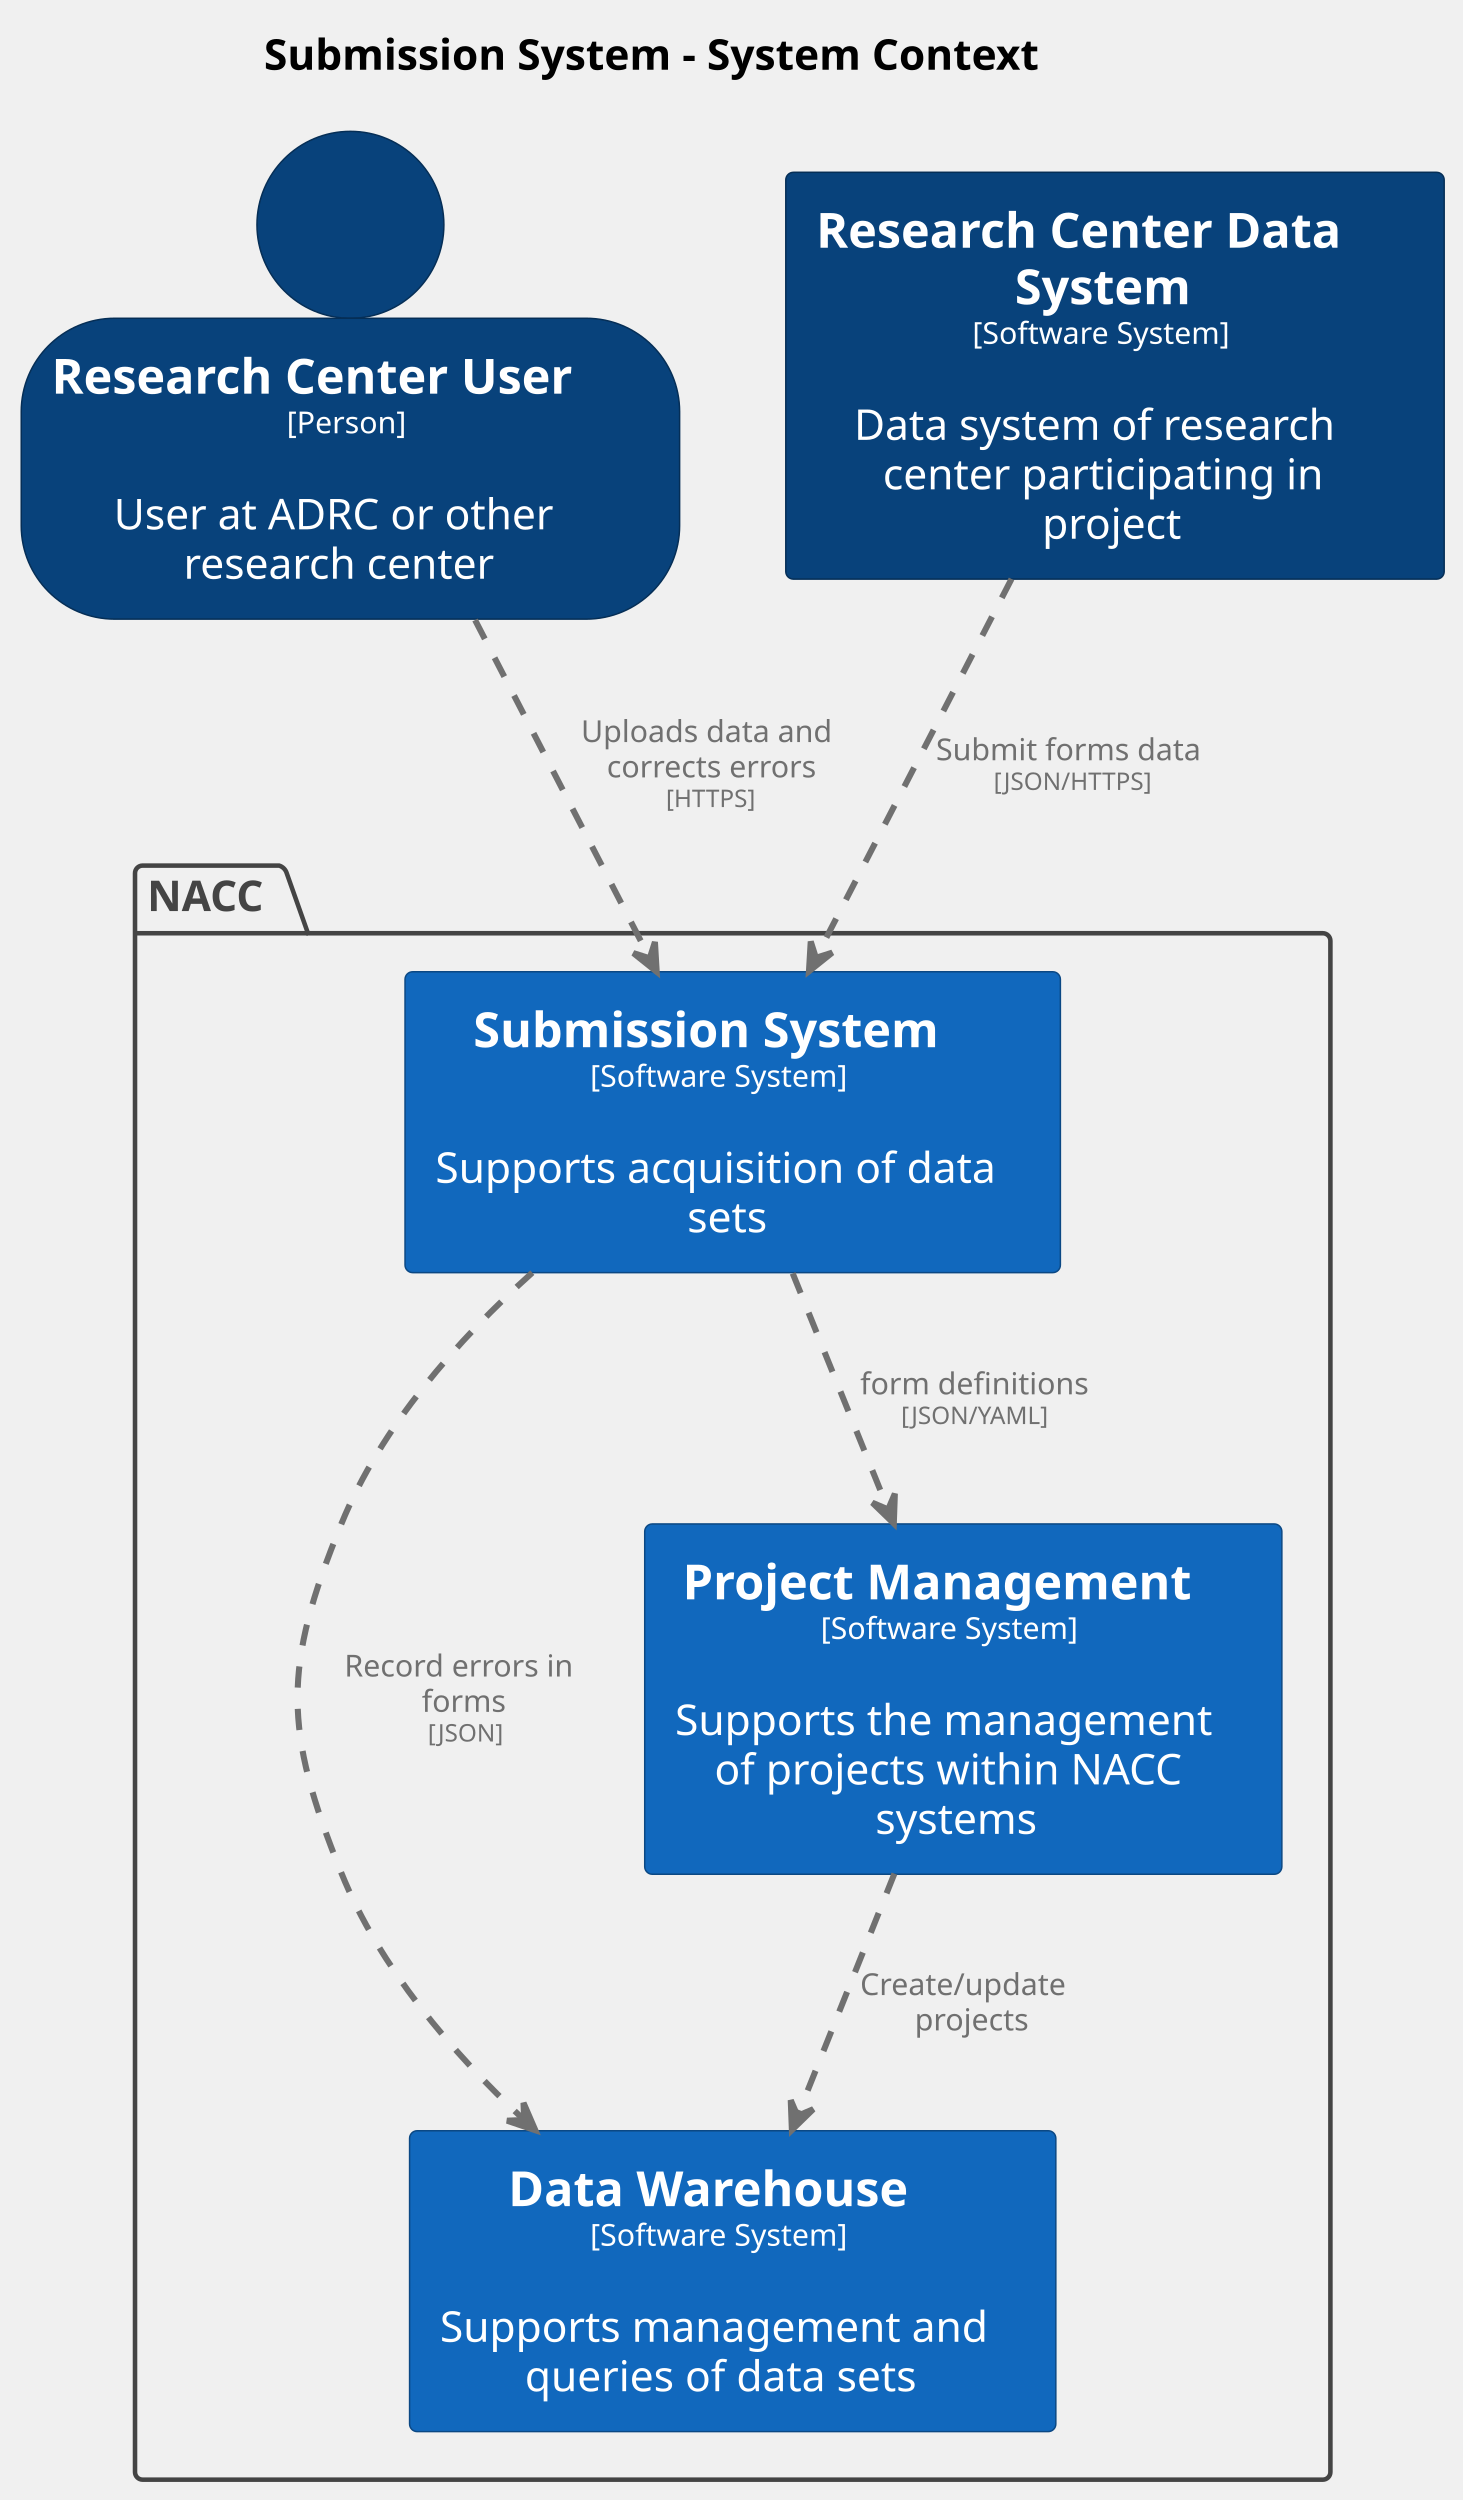
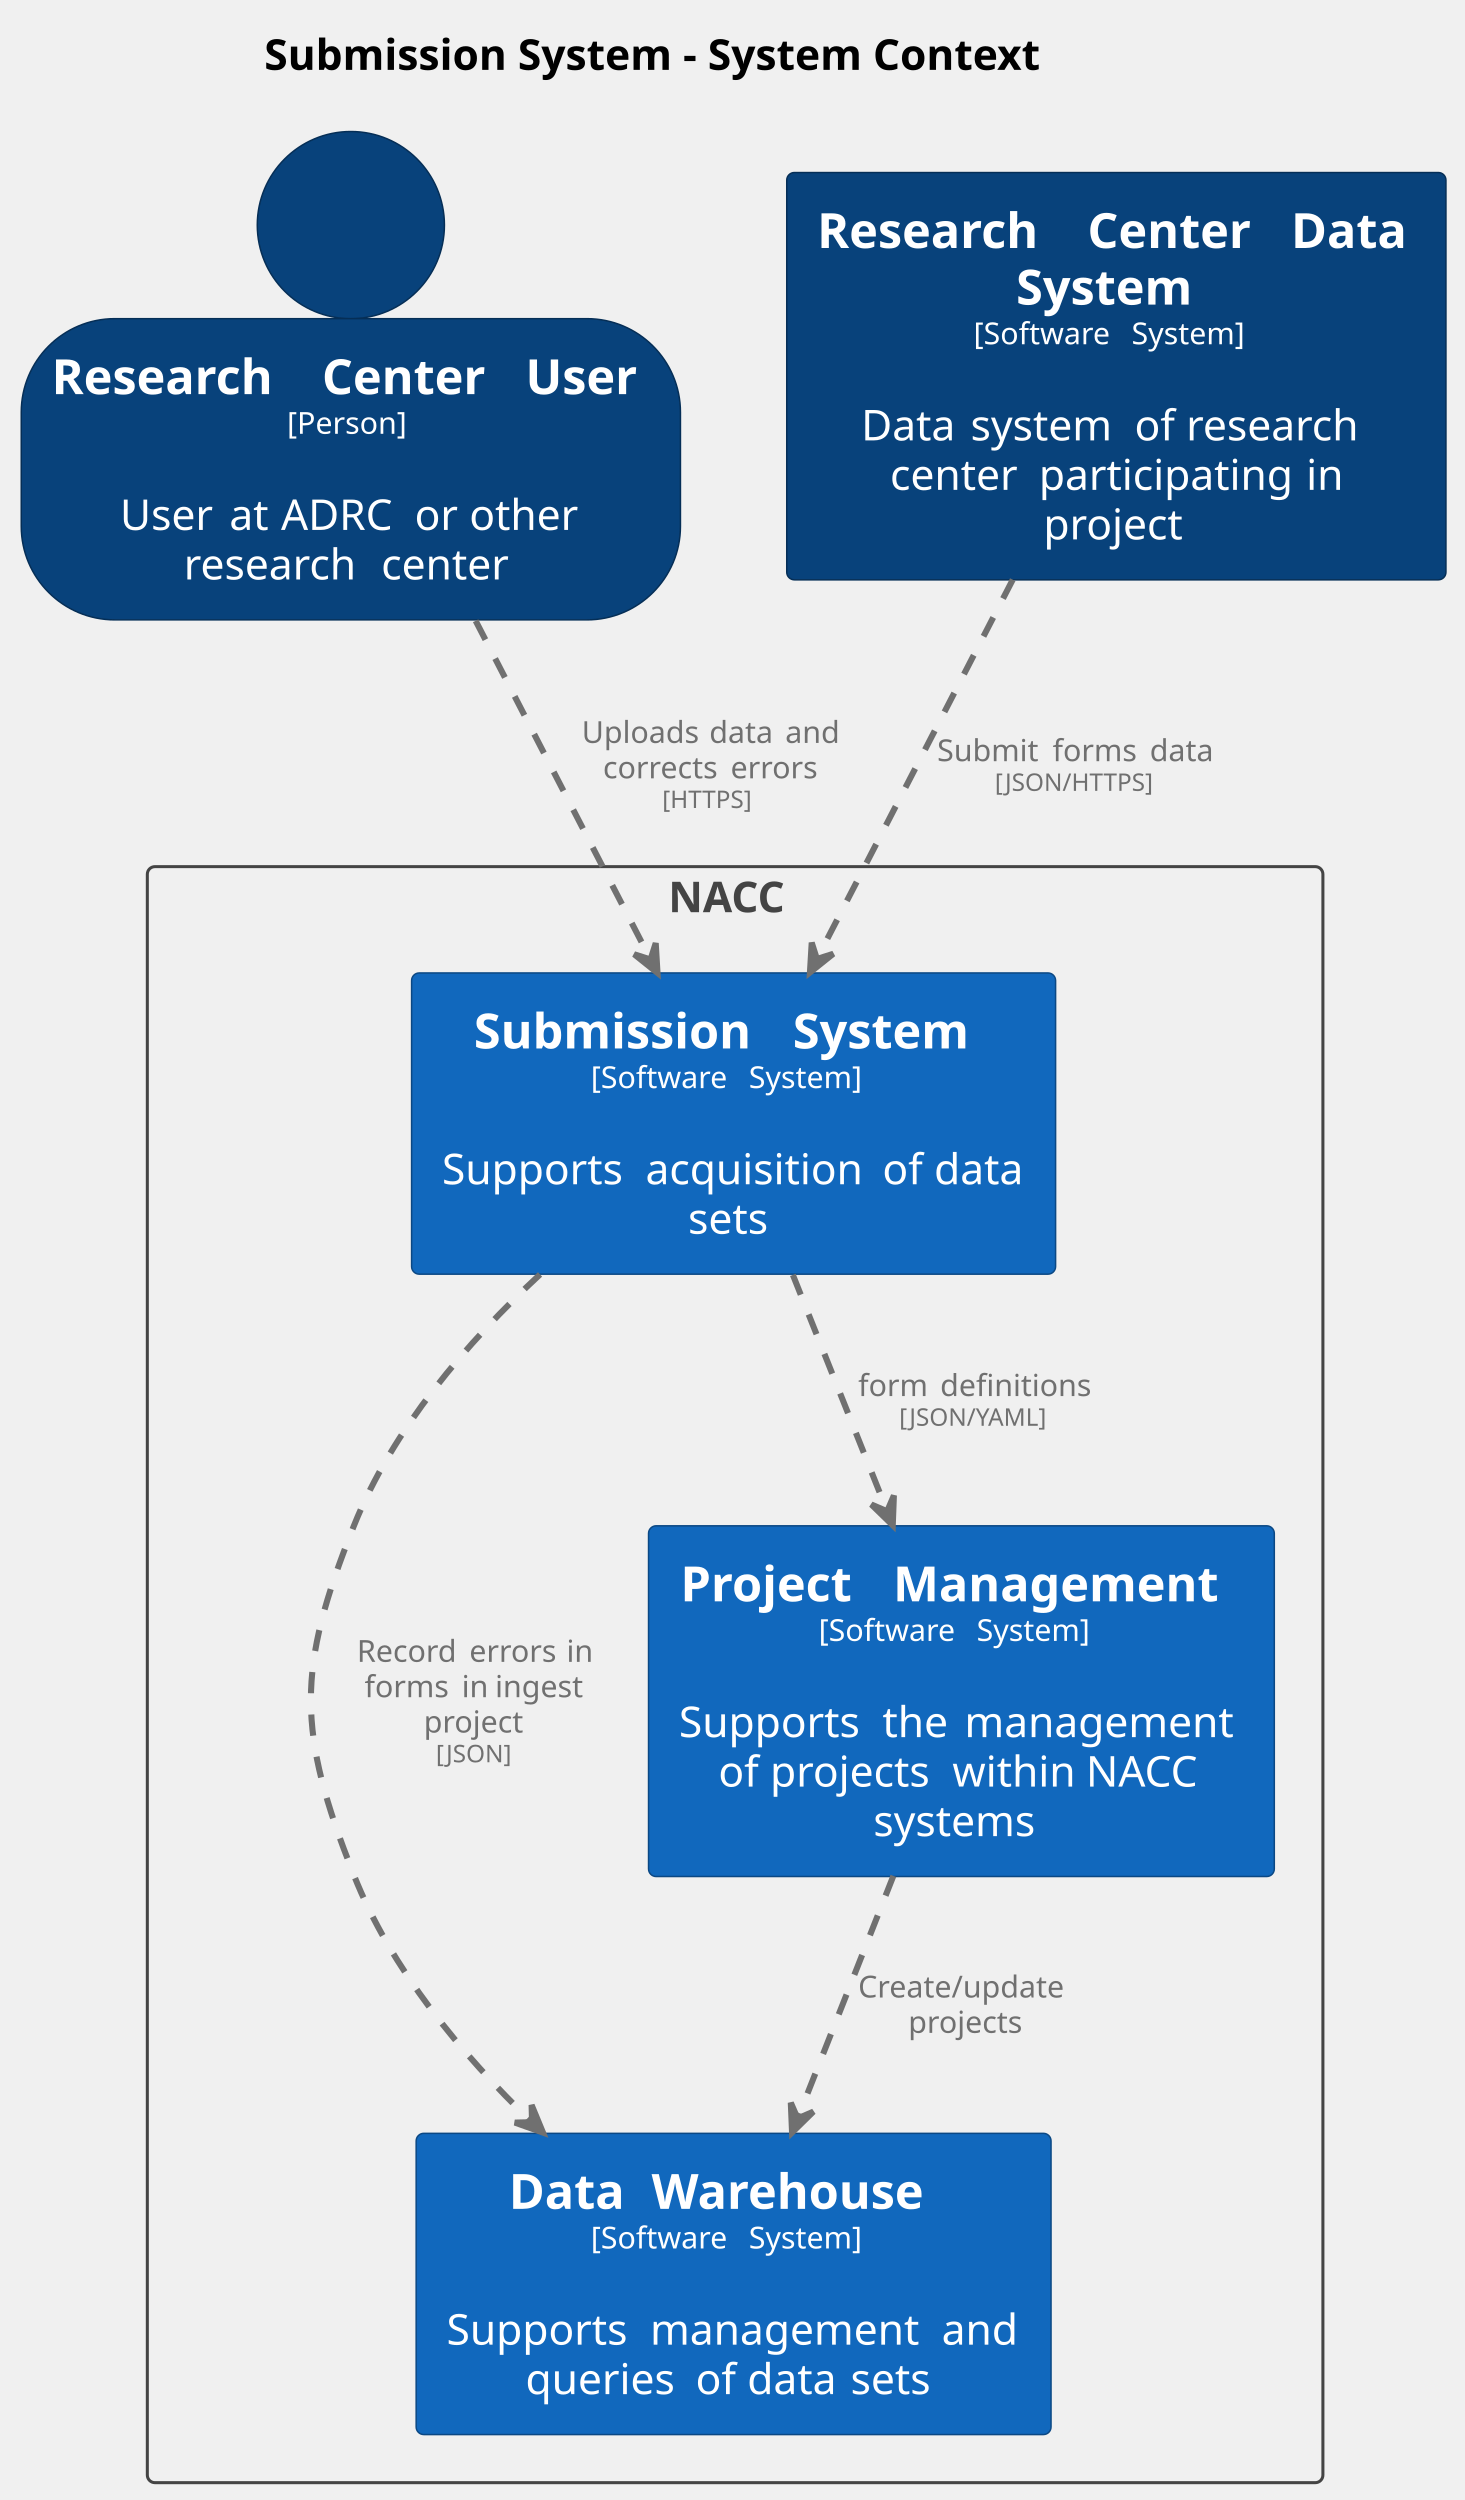
- <svg xmlns="http://www.w3.org/2000/svg" contentStyleType="text/css" height="824px" preserveAspectRatio="none" style="width:482px;height:824px;background:#FFFFFF;" version="1.1" viewBox="0 0 482 824" width="482px" zoomAndPan="magnify">
+ <svg xmlns="http://www.w3.org/2000/svg" contentStyleType="text/css" height="823px" preserveAspectRatio="none" style="width:482px;height:823px;background:#FFFFFF;" version="1.1" viewBox="0 0 482 823" width="482px" zoomAndPan="magnify">
  <defs />
  <g>
-     <rect fill="none" height="26.297" id="_title" style="stroke:none;stroke-width:1.0;" width="304" x="82" y="5" />
    <text fill="#000000" font-family="sans-serif" font-size="14" font-weight="bold" lengthAdjust="spacing" textLength="294" x="87" y="22.995">Submission System - System Context</text>
    <g id="cluster_NACC">
-       <path d="M47,285.297 L92,285.297 A3.75,3.75 0 0 1 94.5,287.797 L101.5,307.594 L436,307.594 A2.5,2.5 0 0 1 438.5,310.094 L438.5,814.797 A2.5,2.5 0 0 1 436,817.297 L47,817.297 A2.5,2.5 0 0 1 44.5,814.797 L44.5,287.797 A2.5,2.5 0 0 1 47,285.297 " fill="none" style="stroke:#444444;stroke-width:1.5;" />
-       <line style="stroke:#444444;stroke-width:1.5;" x1="44.5" x2="101.5" y1="307.594" y2="307.594" />
-       <text fill="#444444" font-family="sans-serif" font-size="14" font-weight="bold" lengthAdjust="spacing" textLength="44" x="48.5" y="300.292">NACC</text>
+       <rect fill="none" height="532" rx="2.5" ry="2.5" style="stroke:#444444;stroke-width:1.0;" width="387" x="48.5" y="285.297" />
+       <text fill="#444444" font-family="sans-serif" font-size="14" font-weight="bold" lengthAdjust="spacing" textLength="44" x="220" y="300.292">NACC</text>
    </g>
    <g id="elem_DataWarehouse">
-       <rect fill="#1168BD" height="99.156" rx="2.5" ry="2.5" style="stroke:#0B4884;stroke-width:0.5;" width="213" x="135" y="702.297" />
-       <text fill="#FFFFFF" font-family="sans-serif" font-size="16" font-weight="bold" lengthAdjust="spacing" textLength="148" x="167.5" y="727.148">Data Warehouse</text>
-       <text fill="#FFFFFF" font-family="sans-serif" font-size="10" lengthAdjust="spacing" textLength="94" x="194.5" y="740.204">[Software System]</text>
+       <rect fill="#1168BD" height="99.156" rx="2.5" ry="2.5" style="stroke:#0B4884;stroke-width:0.5;" width="209" x="137" y="702.297" />
+       <text fill="#FFFFFF" font-family="sans-serif" font-size="16" font-weight="bold" lengthAdjust="spacing" textLength="41" x="167.5" y="727.148">Data</text>
+       <text fill="#FFFFFF" font-family="sans-serif" font-size="16" font-weight="bold" lengthAdjust="spacing" textLength="6" x="208.5" y="727.148"> </text>
+       <text fill="#FFFFFF" font-family="sans-serif" font-size="16" font-weight="bold" lengthAdjust="spacing" textLength="101" x="214.5" y="727.148">Warehouse</text>
+       <text fill="#FFFFFF" font-family="sans-serif" font-size="10" lengthAdjust="spacing" textLength="49" x="194.5" y="740.204">[Software</text>
+       <text fill="#FFFFFF" font-family="sans-serif" font-size="10" lengthAdjust="spacing" textLength="3" x="243.5" y="740.204"> </text>
+       <text fill="#FFFFFF" font-family="sans-serif" font-size="10" lengthAdjust="spacing" textLength="42" x="246.5" y="740.204">System]</text>
      <text fill="#FFFFFF" font-family="sans-serif" font-size="14" lengthAdjust="spacing" textLength="4" x="239.5" y="755.558"> </text>
-       <text fill="#FFFFFF" font-family="sans-serif" font-size="14" lengthAdjust="spacing" textLength="189" x="145" y="771.855">Supports management and</text>
-       <text fill="#FFFFFF" font-family="sans-serif" font-size="14" lengthAdjust="spacing" textLength="137" x="173" y="788.151">queries of data sets</text>
+       <text fill="#FFFFFF" font-family="sans-serif" font-size="14" lengthAdjust="spacing" textLength="63" x="147" y="771.855">Supports</text>
+       <text fill="#FFFFFF" font-family="sans-serif" font-size="14" lengthAdjust="spacing" textLength="4" x="210" y="771.855"> </text>
+       <text fill="#FFFFFF" font-family="sans-serif" font-size="14" lengthAdjust="spacing" textLength="92" x="214" y="771.855">management</text>
+       <text fill="#FFFFFF" font-family="sans-serif" font-size="14" lengthAdjust="spacing" textLength="4" x="306" y="771.855"> </text>
+       <text fill="#FFFFFF" font-family="sans-serif" font-size="14" lengthAdjust="spacing" textLength="26" x="310" y="771.855">and</text>
+       <text fill="#FFFFFF" font-family="sans-serif" font-size="14" lengthAdjust="spacing" textLength="52" x="173" y="788.151">queries</text>
+       <text fill="#FFFFFF" font-family="sans-serif" font-size="14" lengthAdjust="spacing" textLength="4" x="225" y="788.151"> </text>
+       <text fill="#FFFFFF" font-family="sans-serif" font-size="14" lengthAdjust="spacing" textLength="13" x="229" y="788.151">of</text>
+       <text fill="#FFFFFF" font-family="sans-serif" font-size="14" lengthAdjust="spacing" textLength="4" x="242" y="788.151"> </text>
+       <text fill="#FFFFFF" font-family="sans-serif" font-size="14" lengthAdjust="spacing" textLength="30" x="246" y="788.151">data</text>
+       <text fill="#FFFFFF" font-family="sans-serif" font-size="14" lengthAdjust="spacing" textLength="4" x="276" y="788.151"> </text>
+       <text fill="#FFFFFF" font-family="sans-serif" font-size="14" lengthAdjust="spacing" textLength="30" x="280" y="788.151">sets</text>
    </g>
    <g id="elem_ProjectManagement">
-       <rect fill="#1168BD" height="115.453" rx="2.5" ry="2.5" style="stroke:#0B4884;stroke-width:0.5;" width="210" x="212.5" y="502.297" />
-       <text fill="#FFFFFF" font-family="sans-serif" font-size="16" font-weight="bold" lengthAdjust="spacing" textLength="185" x="225" y="527.148">Project Management</text>
-       <text fill="#FFFFFF" font-family="sans-serif" font-size="10" lengthAdjust="spacing" textLength="94" x="270.5" y="540.204">[Software System]</text>
-       <text fill="#FFFFFF" font-family="sans-serif" font-size="14" lengthAdjust="spacing" textLength="4" x="315.5" y="555.558"> </text>
-       <text fill="#FFFFFF" font-family="sans-serif" font-size="14" lengthAdjust="spacing" textLength="186" x="222.5" y="571.855">Supports the management</text>
-       <text fill="#FFFFFF" font-family="sans-serif" font-size="14" lengthAdjust="spacing" textLength="160" x="235.5" y="588.151">of projects within NACC</text>
-       <text fill="#FFFFFF" font-family="sans-serif" font-size="14" lengthAdjust="spacing" textLength="58" x="288.5" y="604.448">systems</text>
+       <rect fill="#1168BD" height="115.453" rx="2.5" ry="2.5" style="stroke:#0B4884;stroke-width:0.5;" width="206" x="213.5" y="502.297" />
+       <text fill="#FFFFFF" font-family="sans-serif" font-size="16" font-weight="bold" lengthAdjust="spacing" textLength="64" x="224" y="527.148">Project</text>
+       <text fill="#FFFFFF" font-family="sans-serif" font-size="16" font-weight="bold" lengthAdjust="spacing" textLength="6" x="288" y="527.148"> </text>
+       <text fill="#FFFFFF" font-family="sans-serif" font-size="16" font-weight="bold" lengthAdjust="spacing" textLength="115" x="294" y="527.148">Management</text>
+       <text fill="#FFFFFF" font-family="sans-serif" font-size="10" lengthAdjust="spacing" textLength="49" x="269.5" y="540.204">[Software</text>
+       <text fill="#FFFFFF" font-family="sans-serif" font-size="10" lengthAdjust="spacing" textLength="3" x="318.5" y="540.204"> </text>
+       <text fill="#FFFFFF" font-family="sans-serif" font-size="10" lengthAdjust="spacing" textLength="42" x="321.5" y="540.204">System]</text>
+       <text fill="#FFFFFF" font-family="sans-serif" font-size="14" lengthAdjust="spacing" textLength="4" x="314.5" y="555.558"> </text>
+       <text fill="#FFFFFF" font-family="sans-serif" font-size="14" lengthAdjust="spacing" textLength="63" x="223.5" y="571.855">Supports</text>
+       <text fill="#FFFFFF" font-family="sans-serif" font-size="14" lengthAdjust="spacing" textLength="4" x="286.5" y="571.855"> </text>
+       <text fill="#FFFFFF" font-family="sans-serif" font-size="14" lengthAdjust="spacing" textLength="23" x="290.5" y="571.855">the</text>
+       <text fill="#FFFFFF" font-family="sans-serif" font-size="14" lengthAdjust="spacing" textLength="4" x="313.5" y="571.855"> </text>
+       <text fill="#FFFFFF" font-family="sans-serif" font-size="14" lengthAdjust="spacing" textLength="92" x="317.5" y="571.855">management</text>
+       <text fill="#FFFFFF" font-family="sans-serif" font-size="14" lengthAdjust="spacing" textLength="13" x="236.5" y="588.151">of</text>
+       <text fill="#FFFFFF" font-family="sans-serif" font-size="14" lengthAdjust="spacing" textLength="4" x="249.5" y="588.151"> </text>
+       <text fill="#FFFFFF" font-family="sans-serif" font-size="14" lengthAdjust="spacing" textLength="56" x="253.5" y="588.151">projects</text>
+       <text fill="#FFFFFF" font-family="sans-serif" font-size="14" lengthAdjust="spacing" textLength="4" x="309.5" y="588.151"> </text>
+       <text fill="#FFFFFF" font-family="sans-serif" font-size="14" lengthAdjust="spacing" textLength="40" x="313.5" y="588.151">within</text>
+       <text fill="#FFFFFF" font-family="sans-serif" font-size="14" lengthAdjust="spacing" textLength="4" x="353.5" y="588.151"> </text>
+       <text fill="#FFFFFF" font-family="sans-serif" font-size="14" lengthAdjust="spacing" textLength="39" x="357.5" y="588.151">NACC</text>
+       <text fill="#FFFFFF" font-family="sans-serif" font-size="14" lengthAdjust="spacing" textLength="58" x="287.5" y="604.448">systems</text>
    </g>
    <g id="elem_SubmissionSystem">
-       <rect fill="#1168BD" height="99.156" rx="2.5" ry="2.5" style="stroke:#0B4884;stroke-width:0.5;" width="216" x="133.5" y="320.297" />
-       <text fill="#FFFFFF" font-family="sans-serif" font-size="16" font-weight="bold" lengthAdjust="spacing" textLength="171" x="156" y="345.148">Submission System</text>
-       <text fill="#FFFFFF" font-family="sans-serif" font-size="10" lengthAdjust="spacing" textLength="94" x="194.5" y="358.204">[Software System]</text>
+       <rect fill="#1168BD" height="99.156" rx="2.5" ry="2.5" style="stroke:#0B4884;stroke-width:0.5;" width="212" x="135.5" y="320.297" />
+       <text fill="#FFFFFF" font-family="sans-serif" font-size="16" font-weight="bold" lengthAdjust="spacing" textLength="99" x="156" y="345.148">Submission</text>
+       <text fill="#FFFFFF" font-family="sans-serif" font-size="16" font-weight="bold" lengthAdjust="spacing" textLength="6" x="255" y="345.148"> </text>
+       <text fill="#FFFFFF" font-family="sans-serif" font-size="16" font-weight="bold" lengthAdjust="spacing" textLength="66" x="261" y="345.148">System</text>
+       <text fill="#FFFFFF" font-family="sans-serif" font-size="10" lengthAdjust="spacing" textLength="49" x="194.5" y="358.204">[Software</text>
+       <text fill="#FFFFFF" font-family="sans-serif" font-size="10" lengthAdjust="spacing" textLength="3" x="243.5" y="358.204"> </text>
+       <text fill="#FFFFFF" font-family="sans-serif" font-size="10" lengthAdjust="spacing" textLength="42" x="246.5" y="358.204">System]</text>
      <text fill="#FFFFFF" font-family="sans-serif" font-size="14" lengthAdjust="spacing" textLength="4" x="239.5" y="373.558"> </text>
-       <text fill="#FFFFFF" font-family="sans-serif" font-size="14" lengthAdjust="spacing" textLength="192" x="143.5" y="389.854">Supports acquisition of data</text>
+       <text fill="#FFFFFF" font-family="sans-serif" font-size="14" lengthAdjust="spacing" textLength="63" x="145.5" y="389.854">Supports</text>
+       <text fill="#FFFFFF" font-family="sans-serif" font-size="14" lengthAdjust="spacing" textLength="4" x="208.5" y="389.854"> </text>
+       <text fill="#FFFFFF" font-family="sans-serif" font-size="14" lengthAdjust="spacing" textLength="74" x="212.5" y="389.854">acquisition</text>
+       <text fill="#FFFFFF" font-family="sans-serif" font-size="14" lengthAdjust="spacing" textLength="4" x="286.5" y="389.854"> </text>
+       <text fill="#FFFFFF" font-family="sans-serif" font-size="14" lengthAdjust="spacing" textLength="13" x="290.5" y="389.854">of</text>
+       <text fill="#FFFFFF" font-family="sans-serif" font-size="14" lengthAdjust="spacing" textLength="4" x="303.5" y="389.854"> </text>
+       <text fill="#FFFFFF" font-family="sans-serif" font-size="14" lengthAdjust="spacing" textLength="30" x="307.5" y="389.854">data</text>
      <text fill="#FFFFFF" font-family="sans-serif" font-size="14" lengthAdjust="spacing" textLength="30" x="226.5" y="406.151">sets</text>
    </g>
    <g id="elem_ResearchCenterUser">
      <ellipse cx="115.5" cy="74.101" fill="#08427B" rx="30.804" ry="30.804" style="stroke:#052E56;stroke-width:0.5;" />
      <rect fill="#08427B" height="99.156" rx="30.804" ry="30.804" style="stroke:#052E56;stroke-width:0.5;" width="217" x="7" y="104.905" />
-       <text fill="#FFFFFF" font-family="sans-serif" font-size="16" font-weight="bold" lengthAdjust="spacing" textLength="197" x="17" y="129.757">Research Center User</text>
+       <text fill="#FFFFFF" font-family="sans-serif" font-size="16" font-weight="bold" lengthAdjust="spacing" textLength="83" x="17" y="129.757">Research</text>
+       <text fill="#FFFFFF" font-family="sans-serif" font-size="16" font-weight="bold" lengthAdjust="spacing" textLength="6" x="100" y="129.757"> </text>
+       <text fill="#FFFFFF" font-family="sans-serif" font-size="16" font-weight="bold" lengthAdjust="spacing" textLength="61" x="106" y="129.757">Center</text>
+       <text fill="#FFFFFF" font-family="sans-serif" font-size="16" font-weight="bold" lengthAdjust="spacing" textLength="6" x="167" y="129.757"> </text>
+       <text fill="#FFFFFF" font-family="sans-serif" font-size="16" font-weight="bold" lengthAdjust="spacing" textLength="41" x="173" y="129.757">User</text>
      <text fill="#FFFFFF" font-family="sans-serif" font-size="10" lengthAdjust="spacing" textLength="42" x="94.5" y="142.812">[Person]</text>
      <text fill="#FFFFFF" font-family="sans-serif" font-size="14" lengthAdjust="spacing" textLength="4" x="113.5" y="158.166"> </text>
-       <text fill="#FFFFFF" font-family="sans-serif" font-size="14" lengthAdjust="spacing" textLength="152" x="37.5" y="174.463">User at ADRC or other</text>
-       <text fill="#FFFFFF" font-family="sans-serif" font-size="14" lengthAdjust="spacing" textLength="110" x="60.5" y="190.76">research center</text>
+       <text fill="#FFFFFF" font-family="sans-serif" font-size="14" lengthAdjust="spacing" textLength="32" x="39.5" y="174.463">User</text>
+       <text fill="#FFFFFF" font-family="sans-serif" font-size="14" lengthAdjust="spacing" textLength="4" x="71.5" y="174.463"> </text>
+       <text fill="#FFFFFF" font-family="sans-serif" font-size="14" lengthAdjust="spacing" textLength="13" x="75.5" y="174.463">at</text>
+       <text fill="#FFFFFF" font-family="sans-serif" font-size="14" lengthAdjust="spacing" textLength="4" x="88.5" y="174.463"> </text>
+       <text fill="#FFFFFF" font-family="sans-serif" font-size="14" lengthAdjust="spacing" textLength="40" x="92.5" y="174.463">ADRC</text>
+       <text fill="#FFFFFF" font-family="sans-serif" font-size="14" lengthAdjust="spacing" textLength="4" x="132.5" y="174.463"> </text>
+       <text fill="#FFFFFF" font-family="sans-serif" font-size="14" lengthAdjust="spacing" textLength="14" x="136.5" y="174.463">or</text>
+       <text fill="#FFFFFF" font-family="sans-serif" font-size="14" lengthAdjust="spacing" textLength="4" x="150.5" y="174.463"> </text>
+       <text fill="#FFFFFF" font-family="sans-serif" font-size="14" lengthAdjust="spacing" textLength="37" x="154.5" y="174.463">other</text>
+       <text fill="#FFFFFF" font-family="sans-serif" font-size="14" lengthAdjust="spacing" textLength="61" x="60.5" y="190.76">research</text>
+       <text fill="#FFFFFF" font-family="sans-serif" font-size="14" lengthAdjust="spacing" textLength="4" x="121.5" y="190.76"> </text>
+       <text fill="#FFFFFF" font-family="sans-serif" font-size="14" lengthAdjust="spacing" textLength="45" x="125.5" y="190.76">center</text>
    </g>
    <g id="elem_ResearchCenterDataSystem">
      <rect fill="#08427B" height="134.078" rx="2.5" ry="2.5" style="stroke:#052E56;stroke-width:0.5;" width="217" x="259" y="56.797" />
-       <text fill="#FFFFFF" font-family="sans-serif" font-size="16" font-weight="bold" lengthAdjust="spacing" textLength="197" x="269" y="81.648">Research Center Data</text>
+       <text fill="#FFFFFF" font-family="sans-serif" font-size="16" font-weight="bold" lengthAdjust="spacing" textLength="83" x="269" y="81.648">Research</text>
+       <text fill="#FFFFFF" font-family="sans-serif" font-size="16" font-weight="bold" lengthAdjust="spacing" textLength="6" x="352" y="81.648"> </text>
+       <text fill="#FFFFFF" font-family="sans-serif" font-size="16" font-weight="bold" lengthAdjust="spacing" textLength="61" x="358" y="81.648">Center</text>
+       <text fill="#FFFFFF" font-family="sans-serif" font-size="16" font-weight="bold" lengthAdjust="spacing" textLength="6" x="419" y="81.648"> </text>
+       <text fill="#FFFFFF" font-family="sans-serif" font-size="16" font-weight="bold" lengthAdjust="spacing" textLength="41" x="425" y="81.648">Data</text>
      <text fill="#FFFFFF" font-family="sans-serif" font-size="16" font-weight="bold" lengthAdjust="spacing" textLength="66" x="334.5" y="100.273">System</text>
-       <text fill="#FFFFFF" font-family="sans-serif" font-size="10" lengthAdjust="spacing" textLength="94" x="320.5" y="113.329">[Software System]</text>
+       <text fill="#FFFFFF" font-family="sans-serif" font-size="10" lengthAdjust="spacing" textLength="49" x="320.5" y="113.329">[Software</text>
+       <text fill="#FFFFFF" font-family="sans-serif" font-size="10" lengthAdjust="spacing" textLength="3" x="369.5" y="113.329"> </text>
+       <text fill="#FFFFFF" font-family="sans-serif" font-size="10" lengthAdjust="spacing" textLength="42" x="372.5" y="113.329">System]</text>
      <text fill="#FFFFFF" font-family="sans-serif" font-size="14" lengthAdjust="spacing" textLength="4" x="365.5" y="128.683"> </text>
-       <text fill="#FFFFFF" font-family="sans-serif" font-size="14" lengthAdjust="spacing" textLength="168" x="281.5" y="144.98">Data system of research</text>
-       <text fill="#FFFFFF" font-family="sans-serif" font-size="14" lengthAdjust="spacing" textLength="149" x="291" y="161.276">center participating in</text>
+       <text fill="#FFFFFF" font-family="sans-serif" font-size="14" lengthAdjust="spacing" textLength="32" x="283.5" y="144.98">Data</text>
+       <text fill="#FFFFFF" font-family="sans-serif" font-size="14" lengthAdjust="spacing" textLength="4" x="315.5" y="144.98"> </text>
+       <text fill="#FFFFFF" font-family="sans-serif" font-size="14" lengthAdjust="spacing" textLength="50" x="319.5" y="144.98">system</text>
+       <text fill="#FFFFFF" font-family="sans-serif" font-size="14" lengthAdjust="spacing" textLength="4" x="369.5" y="144.98"> </text>
+       <text fill="#FFFFFF" font-family="sans-serif" font-size="14" lengthAdjust="spacing" textLength="13" x="373.5" y="144.98">of</text>
+       <text fill="#FFFFFF" font-family="sans-serif" font-size="14" lengthAdjust="spacing" textLength="4" x="386.5" y="144.98"> </text>
+       <text fill="#FFFFFF" font-family="sans-serif" font-size="14" lengthAdjust="spacing" textLength="61" x="390.5" y="144.98">research</text>
+       <text fill="#FFFFFF" font-family="sans-serif" font-size="14" lengthAdjust="spacing" textLength="45" x="293" y="161.276">center</text>
+       <text fill="#FFFFFF" font-family="sans-serif" font-size="14" lengthAdjust="spacing" textLength="4" x="338" y="161.276"> </text>
+       <text fill="#FFFFFF" font-family="sans-serif" font-size="14" lengthAdjust="spacing" textLength="84" x="342" y="161.276">participating</text>
+       <text fill="#FFFFFF" font-family="sans-serif" font-size="14" lengthAdjust="spacing" textLength="4" x="426" y="161.276"> </text>
+       <text fill="#FFFFFF" font-family="sans-serif" font-size="14" lengthAdjust="spacing" textLength="12" x="430" y="161.276">in</text>
      <text fill="#FFFFFF" font-family="sans-serif" font-size="14" lengthAdjust="spacing" textLength="48" x="343.5" y="177.573">project</text>
    </g>
    <g id="link_ResearchCenterUser_SubmissionSystem">
      <path d="M156.58,204.357 C175.41,240.807 197.21,283.037 214.01,315.567 " fill="none" id="ResearchCenterUser-to-SubmissionSystem" style="stroke:#707070;stroke-width:2.0;stroke-dasharray:7.0,7.0;" />
      <polygon fill="#707070" points="216.45,320.297,215.865,310.465,214.151,315.857,208.76,314.143,216.45,320.297" style="stroke:#707070;stroke-width:2.0;" />
-       <text fill="#707070" font-family="sans-serif" font-size="10" lengthAdjust="spacing" textLength="85" x="191.5" y="244.579">Uploads data and</text>
-       <text fill="#707070" font-family="sans-serif" font-size="10" lengthAdjust="spacing" textLength="71" x="200" y="256.22">corrects errors</text>
-       <text fill="#707070" font-family="sans-serif" font-size="8" lengthAdjust="spacing" textLength="32" x="219.5" y="266.004">[HTTPS]</text>
+       <text fill="#707070" font-family="sans-serif" font-size="10" lengthAdjust="spacing" textLength="39" x="191.5" y="244.579">Uploads</text>
+       <text fill="#707070" font-family="sans-serif" font-size="10" lengthAdjust="spacing" textLength="3" x="230.5" y="244.579"> </text>
+       <text fill="#707070" font-family="sans-serif" font-size="10" lengthAdjust="spacing" textLength="22" x="233.5" y="244.579">data</text>
+       <text fill="#707070" font-family="sans-serif" font-size="10" lengthAdjust="spacing" textLength="3" x="255.5" y="244.579"> </text>
+       <text fill="#707070" font-family="sans-serif" font-size="10" lengthAdjust="spacing" textLength="18" x="258.5" y="244.579">and</text>
+       <text fill="#707070" font-family="sans-serif" font-size="10" lengthAdjust="spacing" textLength="39" x="198.5" y="256.22">corrects</text>
+       <text fill="#707070" font-family="sans-serif" font-size="10" lengthAdjust="spacing" textLength="3" x="237.5" y="256.22"> </text>
+       <text fill="#707070" font-family="sans-serif" font-size="10" lengthAdjust="spacing" textLength="29" x="240.5" y="256.22">errors</text>
+       <text fill="#707070" font-family="sans-serif" font-size="8" lengthAdjust="spacing" textLength="32" x="218" y="266.004">[HTTPS]</text>
    </g>
    <g id="link_ResearchCenterDataSystem_SubmissionSystem">
      <path d="M333.4,190.827 C313.24,229.867 288.05,278.657 269.14,315.277 " fill="none" id="ResearchCenterDataSystem-to-SubmissionSystem" style="stroke:#707070;stroke-width:2.0;stroke-dasharray:7.0,7.0;" />
      <polygon fill="#707070" points="266.63,320.137,274.32,313.983,268.929,315.697,267.215,310.305,266.63,320.137" style="stroke:#707070;stroke-width:2.0;" />
-       <text fill="#707070" font-family="sans-serif" font-size="10" lengthAdjust="spacing" textLength="92" x="308.5" y="250.579">Submit forms data</text>
+       <text fill="#707070" font-family="sans-serif" font-size="10" lengthAdjust="spacing" textLength="35" x="308.5" y="250.579">Submit</text>
+       <text fill="#707070" font-family="sans-serif" font-size="10" lengthAdjust="spacing" textLength="3" x="343.5" y="250.579"> </text>
+       <text fill="#707070" font-family="sans-serif" font-size="10" lengthAdjust="spacing" textLength="29" x="346.5" y="250.579">forms</text>
+       <text fill="#707070" font-family="sans-serif" font-size="10" lengthAdjust="spacing" textLength="3" x="375.5" y="250.579"> </text>
+       <text fill="#707070" font-family="sans-serif" font-size="10" lengthAdjust="spacing" textLength="22" x="378.5" y="250.579">data</text>
      <text fill="#707070" font-family="sans-serif" font-size="8" lengthAdjust="spacing" textLength="54" x="327.5" y="260.363">[JSON/HTTPS]</text>
    </g>
    <g id="link_ProjectManagement_DataWarehouse">
-       <path d="M294.8,617.547 C284.71,642.767 272.9,672.297 262.96,697.147 " fill="none" id="ProjectManagement-to-DataWarehouse" style="stroke:#707070;stroke-width:2.0;stroke-dasharray:7.0,7.0;" />
-       <polygon fill="#707070" points="261,702.047,268.056,695.176,262.857,697.404,260.629,692.205,261,702.047" style="stroke:#707070;stroke-width:2.0;" />
-       <text fill="#707070" font-family="sans-serif" font-size="10" lengthAdjust="spacing" textLength="71" x="283.5" y="657.579">Create/update</text>
-       <text fill="#707070" font-family="sans-serif" font-size="10" lengthAdjust="spacing" textLength="38" x="301.5" y="669.22">projects</text>
+       <path d="M294.1,617.547 C284.14,642.767 272.49,672.297 262.68,697.147 " fill="none" id="ProjectManagement-to-DataWarehouse" style="stroke:#707070;stroke-width:2.0;stroke-dasharray:7.0,7.0;" />
+       <polygon fill="#707070" points="260.74,702.047,267.771,695.15,262.58,697.398,260.332,692.207,260.74,702.047" style="stroke:#707070;stroke-width:2.0;" />
+       <text fill="#707070" font-family="sans-serif" font-size="10" lengthAdjust="spacing" textLength="71" x="282.5" y="657.579">Create/update</text>
+       <text fill="#707070" font-family="sans-serif" font-size="10" lengthAdjust="spacing" textLength="38" x="299" y="669.22">projects</text>
    </g>
    <g id="link_SubmissionSystem_DataWarehouse">
-       <path d="M175.45,419.467 C150.8,441.657 125.62,470.177 112.5,502.297 C93.17,549.607 93.35,569.907 112.5,617.297 C125.11,648.497 148.89,676.457 172.64,698.627 " fill="none" id="SubmissionSystem-to-DataWarehouse" style="stroke:#707070;stroke-width:2.0;stroke-dasharray:7.0,7.0;" />
-       <polygon fill="#707070" points="176.45,702.137,172.547,693.094,172.775,698.747,167.123,698.975,176.45,702.137" style="stroke:#707070;stroke-width:2.0;" />
-       <text fill="#707070" font-family="sans-serif" font-size="10" lengthAdjust="spacing" textLength="77" x="113.5" y="552.579">Record errors in</text>
-       <text fill="#707070" font-family="sans-serif" font-size="10" lengthAdjust="spacing" textLength="29" x="139" y="564.22">forms</text>
-       <text fill="#707070" font-family="sans-serif" font-size="8" lengthAdjust="spacing" textLength="25" x="141" y="574.004">[JSON]</text>
+       <path d="M177.78,419.537 C153.79,441.837 129.24,470.417 116.5,502.297 C97.54,549.757 97.72,569.757 116.5,617.297 C128.74,648.267 151.93,676.277 175.05,698.537 " fill="none" id="SubmissionSystem-to-DataWarehouse" style="stroke:#707070;stroke-width:2.0;stroke-dasharray:7.0,7.0;" />
+       <polygon fill="#707070" points="178.76,702.067,175.002,692.963,175.14,698.618,169.484,698.756,178.76,702.067" style="stroke:#707070;stroke-width:2.0;" />
+       <text fill="#707070" font-family="sans-serif" font-size="10" lengthAdjust="spacing" textLength="34" x="117.5" y="547.079">Record</text>
+       <text fill="#707070" font-family="sans-serif" font-size="10" lengthAdjust="spacing" textLength="3" x="151.5" y="547.079"> </text>
+       <text fill="#707070" font-family="sans-serif" font-size="10" lengthAdjust="spacing" textLength="29" x="154.5" y="547.079">errors</text>
+       <text fill="#707070" font-family="sans-serif" font-size="10" lengthAdjust="spacing" textLength="3" x="183.5" y="547.079"> </text>
+       <text fill="#707070" font-family="sans-serif" font-size="10" lengthAdjust="spacing" textLength="8" x="186.5" y="547.079">in</text>
+       <text fill="#707070" font-family="sans-serif" font-size="10" lengthAdjust="spacing" textLength="29" x="120" y="558.72">forms</text>
+       <text fill="#707070" font-family="sans-serif" font-size="10" lengthAdjust="spacing" textLength="3" x="149" y="558.72"> </text>
+       <text fill="#707070" font-family="sans-serif" font-size="10" lengthAdjust="spacing" textLength="8" x="152" y="558.72">in</text>
+       <text fill="#707070" font-family="sans-serif" font-size="10" lengthAdjust="spacing" textLength="3" x="160" y="558.72"> </text>
+       <text fill="#707070" font-family="sans-serif" font-size="10" lengthAdjust="spacing" textLength="29" x="163" y="558.72">ingest</text>
+       <text fill="#707070" font-family="sans-serif" font-size="10" lengthAdjust="spacing" textLength="33" x="139.5" y="570.36">project</text>
+       <text fill="#707070" font-family="sans-serif" font-size="8" lengthAdjust="spacing" textLength="25" x="143.5" y="580.144">[JSON]</text>
    </g>
    <g id="link_SubmissionSystem_ProjectManagement">
-       <path d="M261.27,419.697 C270.88,443.467 282.52,472.267 292.71,497.477 " fill="none" id="SubmissionSystem-to-ProjectManagement" style="stroke:#707070;stroke-width:2.0;stroke-dasharray:7.0,7.0;" />
-       <polygon fill="#707070" points="294.6,502.147,294.945,492.304,292.731,497.509,287.525,495.295,294.6,502.147" style="stroke:#707070;stroke-width:2.0;" />
-       <text fill="#707070" font-family="sans-serif" font-size="10" lengthAdjust="spacing" textLength="76" x="283.5" y="459.579">form definitions</text>
-       <text fill="#707070" font-family="sans-serif" font-size="8" lengthAdjust="spacing" textLength="49" x="297" y="469.363">[JSON/YAML]</text>
+       <path d="M261.01,419.697 C270.49,443.467 281.98,472.267 292.04,497.477 " fill="none" id="SubmissionSystem-to-ProjectManagement" style="stroke:#707070;stroke-width:2.0;stroke-dasharray:7.0,7.0;" />
+       <polygon fill="#707070" points="293.9,502.147,294.271,492.305,292.043,497.505,286.844,495.276,293.9,502.147" style="stroke:#707070;stroke-width:2.0;" />
+       <text fill="#707070" font-family="sans-serif" font-size="10" lengthAdjust="spacing" textLength="24" x="282.5" y="459.579">form</text>
+       <text fill="#707070" font-family="sans-serif" font-size="10" lengthAdjust="spacing" textLength="3" x="306.5" y="459.579"> </text>
+       <text fill="#707070" font-family="sans-serif" font-size="10" lengthAdjust="spacing" textLength="49" x="309.5" y="459.579">definitions</text>
+       <text fill="#707070" font-family="sans-serif" font-size="8" lengthAdjust="spacing" textLength="49" x="296" y="469.363">[JSON/YAML]</text>
    </g>
  </g>
</svg>
